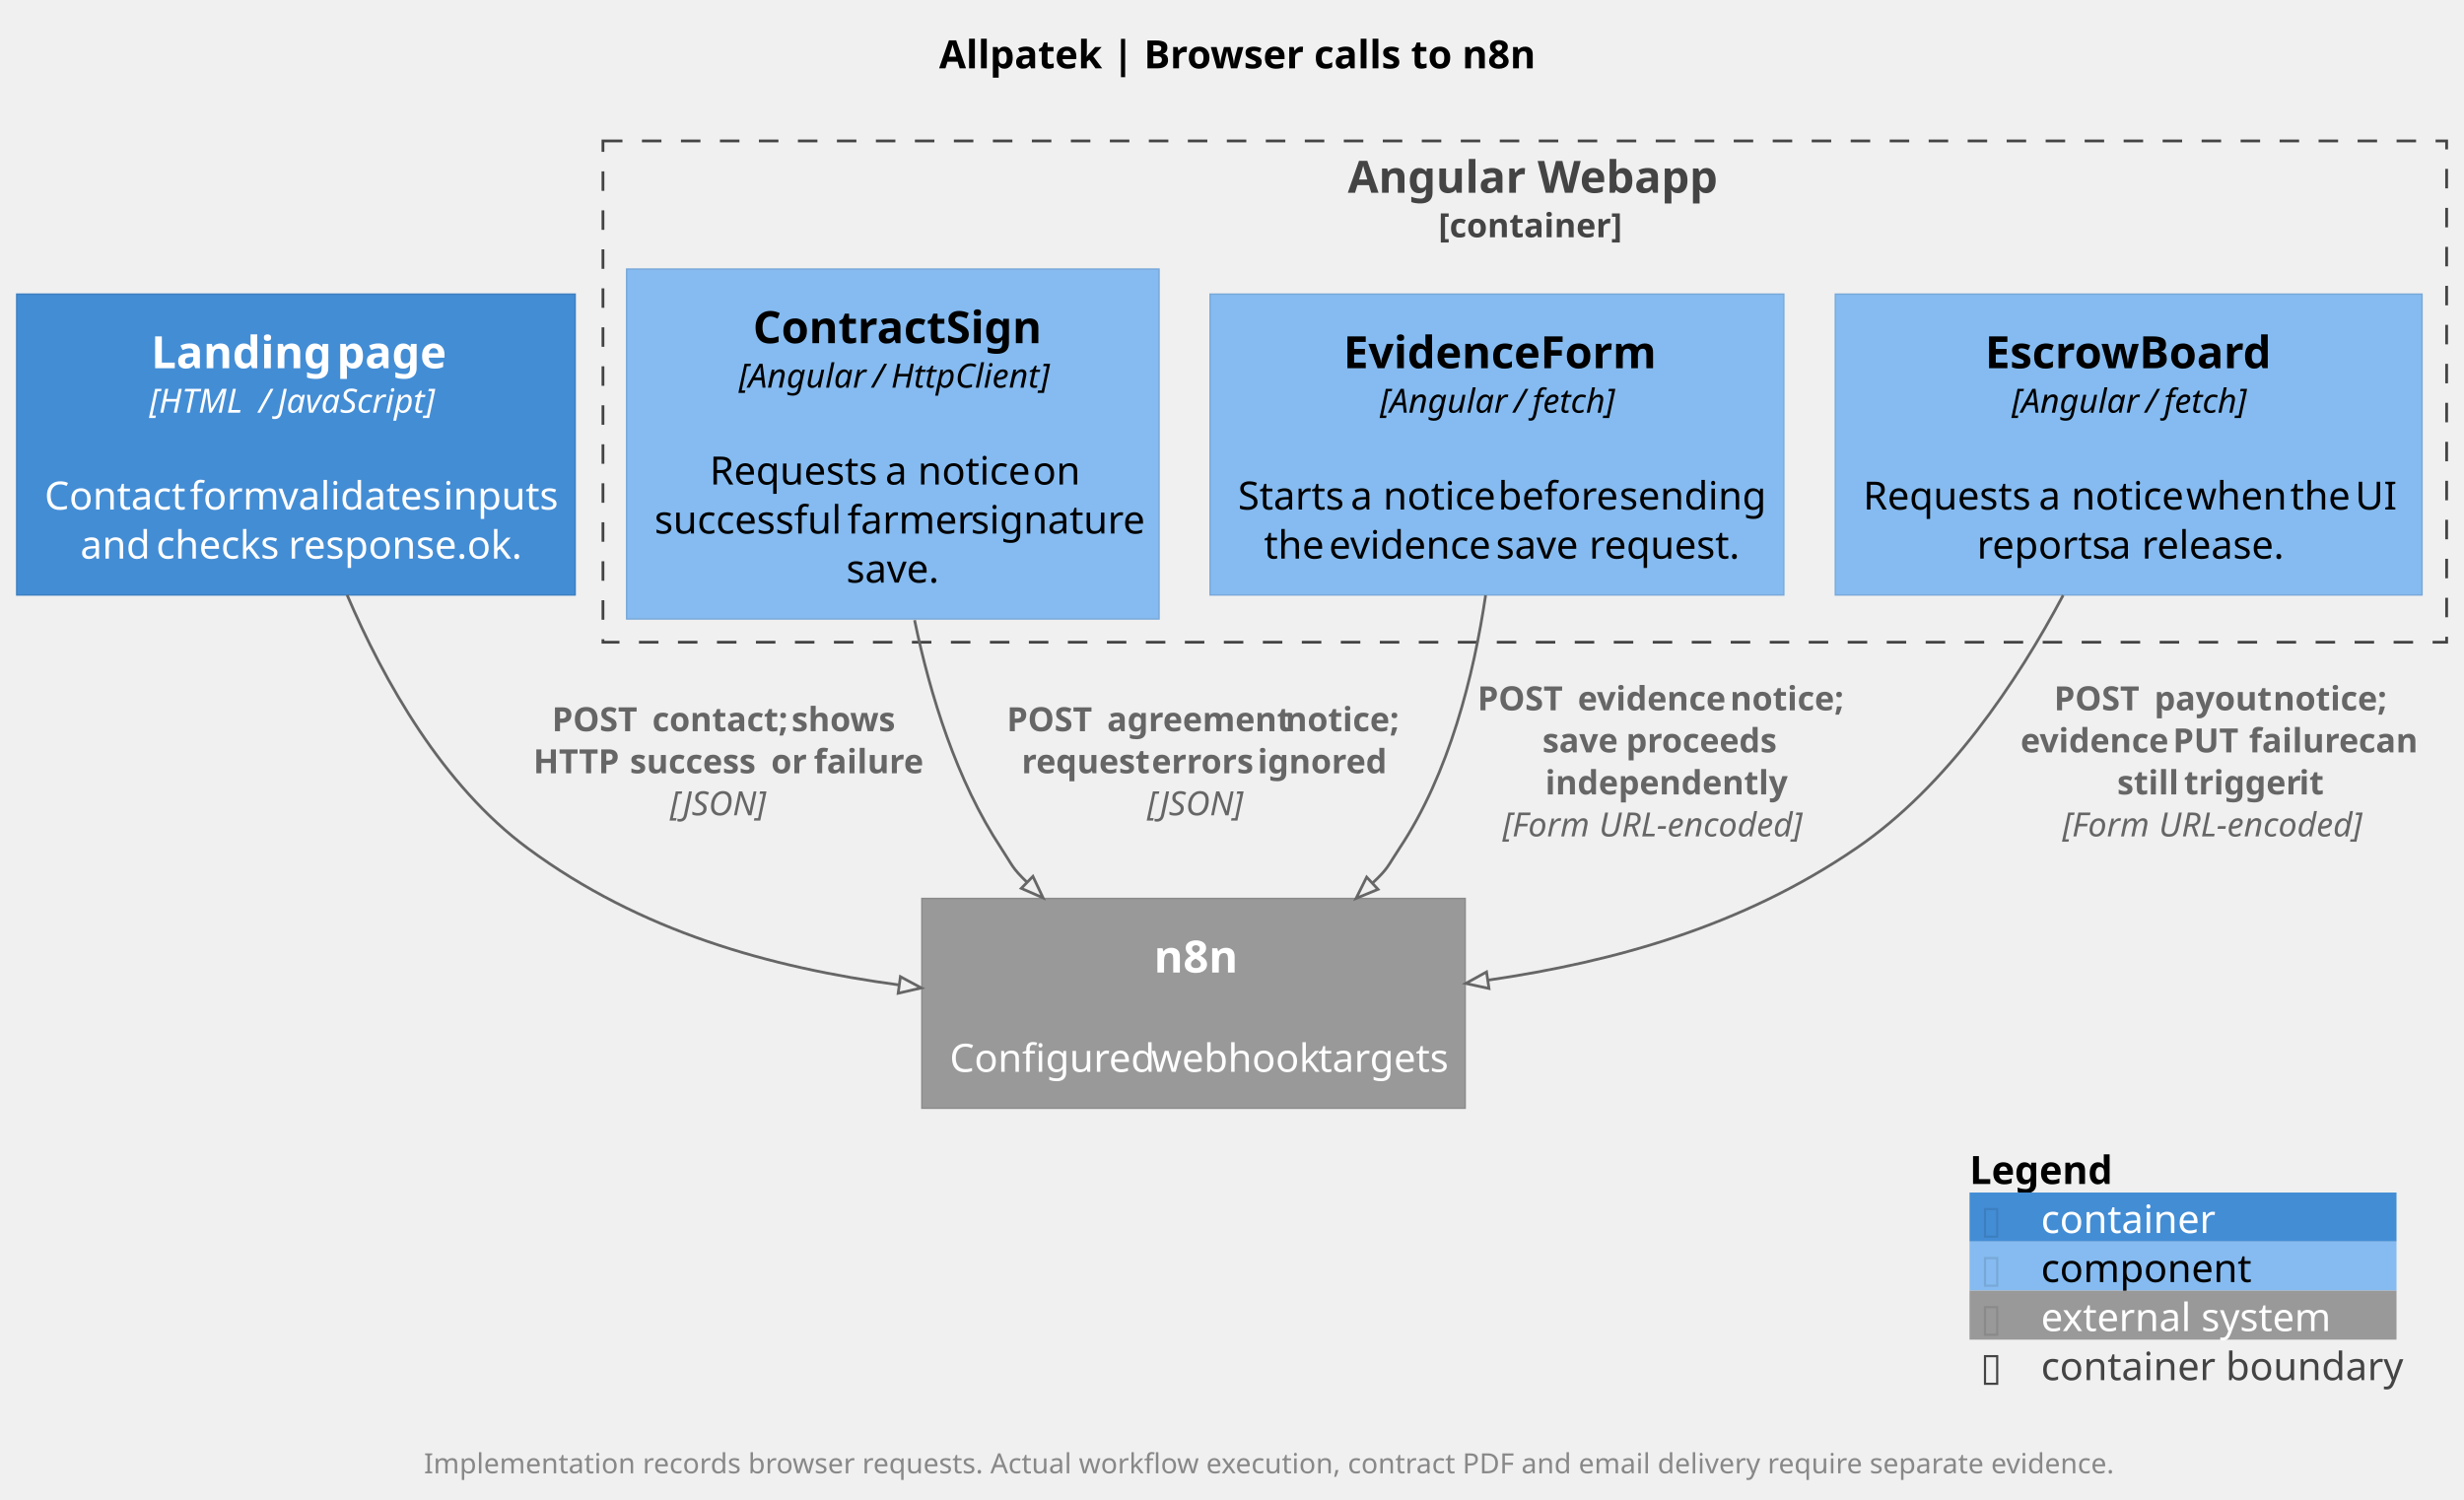
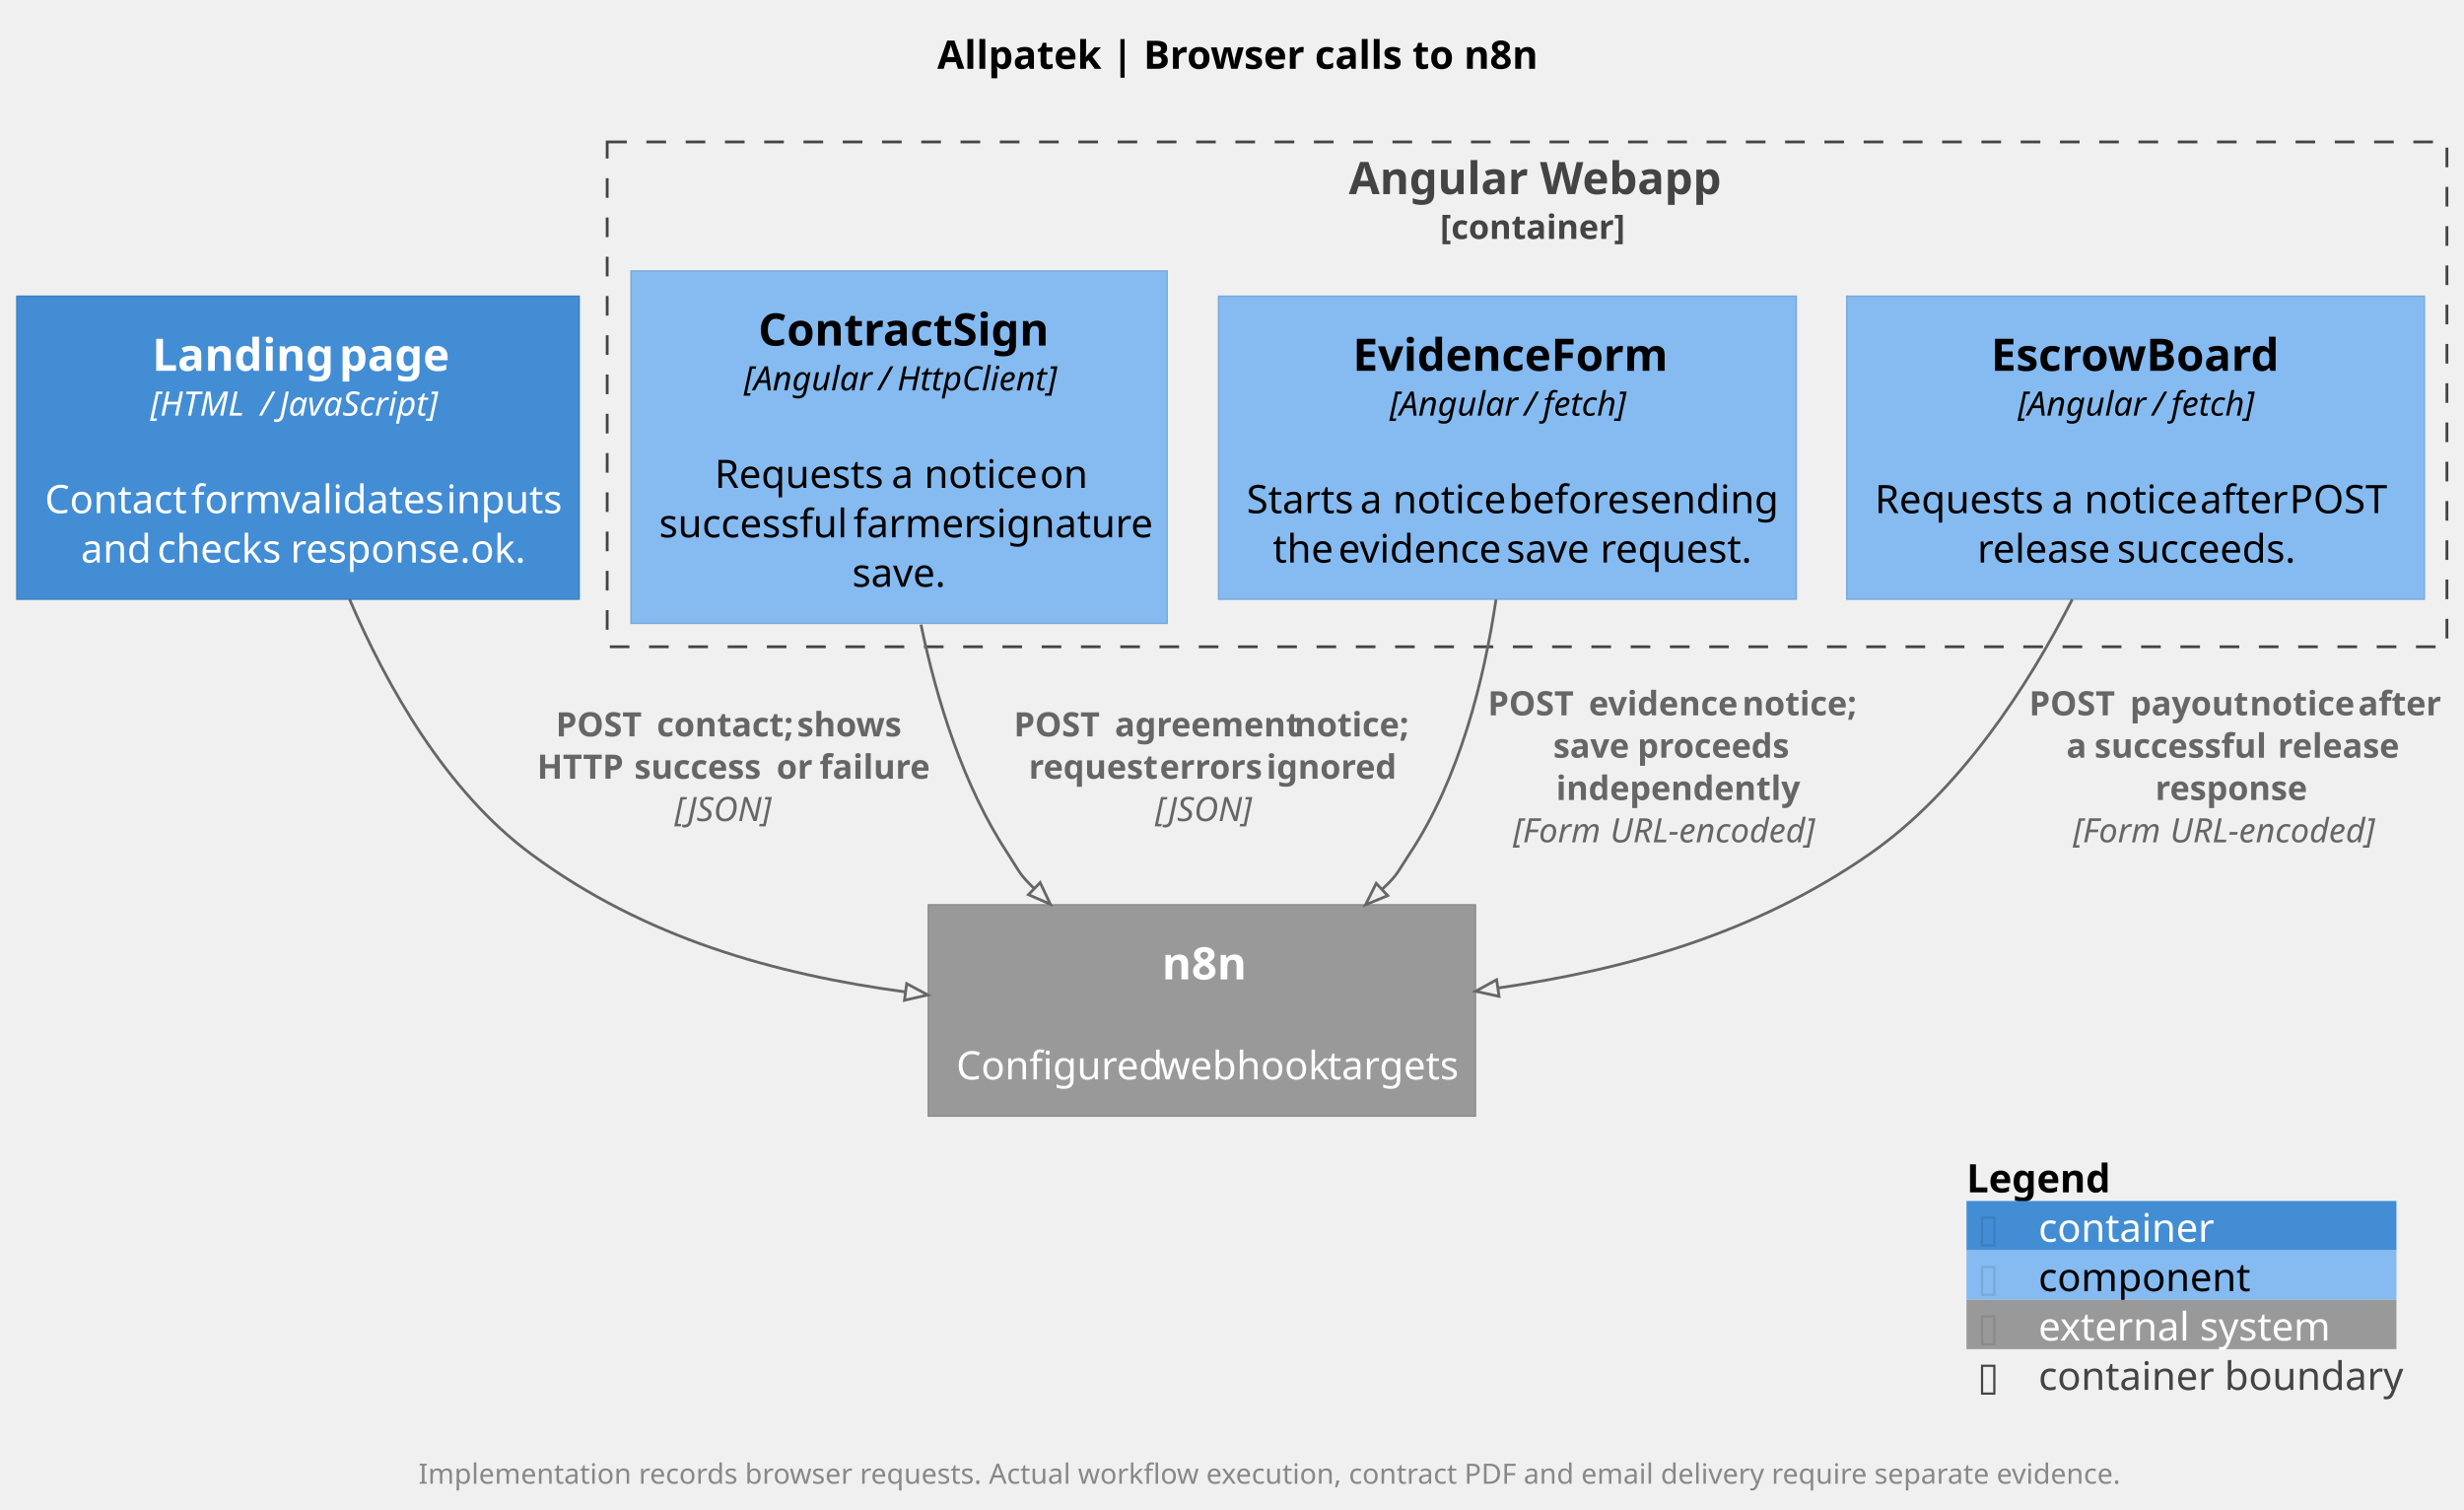
- <svg xmlns="http://www.w3.org/2000/svg" contentStyleType="text/css" data-diagram-type="DESCRIPTION" height="701.823px" preserveAspectRatio="none" style="width:1152px;height:701px;background:#FFFFFF;" version="1.1" viewBox="0 0 1152 701" width="1152.344px" zoomAndPan="magnify">
+ <svg xmlns="http://www.w3.org/2000/svg" contentStyleType="text/css" data-diagram-type="DESCRIPTION" height="701.823px" preserveAspectRatio="none" style="width:1144px;height:701px;background:#FFFFFF;" version="1.1" viewBox="0 0 1144 701" width="1144.531px" zoomAndPan="magnify">
  <defs />
  <g>
    <g class="title" data-source-line="7">
-       <text fill="#000000" font-family="sans-serif" font-size="18.229" font-weight="bold" lengthAdjust="spacing" textLength="264.439" x="439.07" y="31.944">Allpatek | Browser calls to n8n</text>
+       <text fill="#000000" font-family="sans-serif" font-size="18.229" font-weight="bold" lengthAdjust="spacing" textLength="264.439" x="435.163" y="31.944">Allpatek | Browser calls to n8n</text>
    </g>
    <g class="cluster" data-qualified-name="web" data-source-line="1666" id="ent0003">
-       <rect fill="none" height="234.375" style="stroke:#444444;stroke-width:1.302;stroke-dasharray:9.115,9.115;" width="861.979" x="281.901" y="65.898" />
-       <text fill="#444444" font-family="sans-serif" font-size="20.833" font-weight="bold" lengthAdjust="spacing" textLength="165.507" x="630.137" y="90.129">Angular Webapp</text>
-       <text fill="#444444" font-family="sans-serif" font-size="15.625" font-weight="bold" lengthAdjust="spacing" textLength="80.734" x="672.524" y="110.926">[container]</text>
+       <rect fill="none" height="234.375" style="stroke:#444444;stroke-width:1.302;stroke-dasharray:9.115,9.115;" width="854.167" x="281.901" y="65.898" />
+       <text fill="#444444" font-family="sans-serif" font-size="20.833" font-weight="bold" lengthAdjust="spacing" textLength="165.507" x="626.231" y="90.129">Angular Webapp</text>
+       <text fill="#444444" font-family="sans-serif" font-size="15.625" font-weight="bold" lengthAdjust="spacing" textLength="80.734" x="668.617" y="110.926">[container]</text>
    </g>
    <g class="entity" data-qualified-name="landing" data-source-line="71" id="ent0002">
      <rect fill="#438DD5" height="140.686" style="stroke:#3C7FC0;stroke-width:0.651;" width="261.107" x="7.812" y="137.512" />
      <text fill="#FFFFFF" font-family="sans-serif" font-size="20.833" font-weight="bold" lengthAdjust="spacing" textLength="81.004" x="70.658" y="172.16">Landing</text>
      <text fill="#FFFFFF" font-family="sans-serif" font-size="20.833" font-weight="bold" lengthAdjust="spacing" textLength="5.788" x="151.662" y="172.16"> </text>
      <text fill="#FFFFFF" font-family="sans-serif" font-size="20.833" font-weight="bold" lengthAdjust="spacing" textLength="48.625" x="157.45" y="172.16">page</text>
      <text fill="#FFFFFF" font-family="sans-serif" font-size="15.625" font-style="italic" lengthAdjust="spacing" textLength="46.875" x="69.774" y="192.958">[HTML</text>
      <text fill="#FFFFFF" font-family="sans-serif" font-size="15.625" font-style="italic" lengthAdjust="spacing" textLength="4.341" x="116.649" y="192.958"> </text>
      <text fill="#FFFFFF" font-family="sans-serif" font-size="15.625" font-style="italic" lengthAdjust="spacing" textLength="4.341" x="120.99" y="192.958">/</text>
      <text fill="#FFFFFF" font-family="sans-serif" font-size="15.625" font-style="italic" lengthAdjust="spacing" textLength="4.341" x="125.331" y="192.958"> </text>
      <text fill="#FFFFFF" font-family="sans-serif" font-size="15.625" font-style="italic" lengthAdjust="spacing" textLength="77.286" x="129.672" y="192.958">JavaScript]</text>
      <text fill="#FFFFFF" font-family="sans-serif" font-size="18.229" lengthAdjust="spacing" textLength="5.065" x="135.834" y="215.314"> </text>
      <text fill="#FFFFFF" font-family="sans-serif" font-size="18.229" lengthAdjust="spacing" textLength="62.823" x="20.833" y="238.243">Contact</text>
      <text fill="#FFFFFF" font-family="sans-serif" font-size="18.229" lengthAdjust="spacing" textLength="5.065" x="83.656" y="238.243"> </text>
      <text fill="#FFFFFF" font-family="sans-serif" font-size="18.229" lengthAdjust="spacing" textLength="36.458" x="88.721" y="238.243">form</text>
      <text fill="#FFFFFF" font-family="sans-serif" font-size="18.229" lengthAdjust="spacing" textLength="5.065" x="125.179" y="238.243"> </text>
      <text fill="#FFFFFF" font-family="sans-serif" font-size="18.229" lengthAdjust="spacing" textLength="71.947" x="130.244" y="238.243">validates</text>
      <text fill="#FFFFFF" font-family="sans-serif" font-size="18.229" lengthAdjust="spacing" textLength="5.065" x="202.19" y="238.243"> </text>
      <text fill="#FFFFFF" font-family="sans-serif" font-size="18.229" lengthAdjust="spacing" textLength="48.644" x="207.255" y="238.243">inputs</text>
      <text fill="#FFFFFF" font-family="sans-serif" font-size="18.229" lengthAdjust="spacing" textLength="30.415" x="37.54" y="261.172">and</text>
      <text fill="#FFFFFF" font-family="sans-serif" font-size="18.229" lengthAdjust="spacing" textLength="5.065" x="67.955" y="261.172"> </text>
      <text fill="#FFFFFF" font-family="sans-serif" font-size="18.229" lengthAdjust="spacing" textLength="56.735" x="73.02" y="261.172">checks</text>
      <text fill="#FFFFFF" font-family="sans-serif" font-size="18.229" lengthAdjust="spacing" textLength="5.065" x="129.754" y="261.172"> </text>
      <text fill="#FFFFFF" font-family="sans-serif" font-size="18.229" lengthAdjust="spacing" textLength="104.373" x="134.819" y="261.172">response.ok.</text>
    </g>
    <g class="entity" data-qualified-name="automation" data-source-line="212" id="ent0007">
      <rect fill="#999999" height="98.104" style="stroke:#8A8A8A;stroke-width:0.651;" width="254.049" x="430.99" y="420.064" />
      <text fill="#FFFFFF" font-family="sans-serif" font-size="20.833" font-weight="bold" lengthAdjust="spacing" textLength="37.038" x="539.495" y="454.712">n8n</text>
      <text fill="#FFFFFF" font-family="sans-serif" font-size="18.229" lengthAdjust="spacing" textLength="5.065" x="555.482" y="478.213"> </text>
      <text fill="#FFFFFF" font-family="sans-serif" font-size="18.229" lengthAdjust="spacing" textLength="89.179" x="444.01" y="501.142">Configured</text>
      <text fill="#FFFFFF" font-family="sans-serif" font-size="18.229" lengthAdjust="spacing" textLength="5.065" x="533.189" y="501.142"> </text>
      <text fill="#FFFFFF" font-family="sans-serif" font-size="18.229" lengthAdjust="spacing" textLength="72.97" x="538.254" y="501.142">webhook</text>
      <text fill="#FFFFFF" font-family="sans-serif" font-size="18.229" lengthAdjust="spacing" textLength="5.065" x="611.224" y="501.142"> </text>
      <text fill="#FFFFFF" font-family="sans-serif" font-size="18.229" lengthAdjust="spacing" textLength="55.729" x="616.288" y="501.142">targets</text>
    </g>
    <g class="entity" data-qualified-name="web.contract" data-source-line="78" id="ent0004">
      <rect fill="#85BBF0" height="163.615" style="stroke:#78A8D8;stroke-width:0.651;" width="248.931" x="292.969" y="125.793" />
      <text fill="#000000" font-family="sans-serif" font-size="20.833" font-weight="bold" lengthAdjust="spacing" textLength="130.788" x="352.04" y="160.441">ContractSign</text>
      <text fill="#000000" font-family="sans-serif" font-size="15.625" font-style="italic" lengthAdjust="spacing" textLength="58.197" x="345.351" y="181.239">[Angular</text>
      <text fill="#000000" font-family="sans-serif" font-size="15.625" font-style="italic" lengthAdjust="spacing" textLength="4.341" x="403.549" y="181.239"> </text>
      <text fill="#000000" font-family="sans-serif" font-size="15.625" font-style="italic" lengthAdjust="spacing" textLength="4.341" x="407.89" y="181.239">/</text>
      <text fill="#000000" font-family="sans-serif" font-size="15.625" font-style="italic" lengthAdjust="spacing" textLength="4.341" x="412.231" y="181.239"> </text>
      <text fill="#000000" font-family="sans-serif" font-size="15.625" font-style="italic" lengthAdjust="spacing" textLength="72.945" x="416.572" y="181.239">HttpClient]</text>
      <text fill="#000000" font-family="sans-serif" font-size="18.229" lengthAdjust="spacing" textLength="5.065" x="414.902" y="203.595"> </text>
      <text fill="#000000" font-family="sans-serif" font-size="18.229" lengthAdjust="spacing" textLength="77.011" x="331.802" y="226.524">Requests</text>
      <text fill="#000000" font-family="sans-serif" font-size="18.229" lengthAdjust="spacing" textLength="5.065" x="408.813" y="226.524"> </text>
      <text fill="#000000" font-family="sans-serif" font-size="18.229" lengthAdjust="spacing" textLength="10.138" x="413.878" y="226.524">a</text>
      <text fill="#000000" font-family="sans-serif" font-size="18.229" lengthAdjust="spacing" textLength="5.065" x="424.016" y="226.524"> </text>
      <text fill="#000000" font-family="sans-serif" font-size="18.229" lengthAdjust="spacing" textLength="48.644" x="429.081" y="226.524">notice</text>
      <text fill="#000000" font-family="sans-serif" font-size="18.229" lengthAdjust="spacing" textLength="5.065" x="477.725" y="226.524"> </text>
      <text fill="#000000" font-family="sans-serif" font-size="18.229" lengthAdjust="spacing" textLength="20.276" x="482.789" y="226.524">on</text>
      <text fill="#000000" font-family="sans-serif" font-size="18.229" lengthAdjust="spacing" textLength="85.102" x="305.99" y="249.453">successful</text>
      <text fill="#000000" font-family="sans-serif" font-size="18.229" lengthAdjust="spacing" textLength="5.065" x="391.092" y="249.453"> </text>
      <text fill="#000000" font-family="sans-serif" font-size="18.229" lengthAdjust="spacing" textLength="52.667" x="396.156" y="249.453">farmer</text>
      <text fill="#000000" font-family="sans-serif" font-size="18.229" lengthAdjust="spacing" textLength="5.065" x="448.823" y="249.453"> </text>
      <text fill="#000000" font-family="sans-serif" font-size="18.229" lengthAdjust="spacing" textLength="74.991" x="453.888" y="249.453">signature</text>
      <text fill="#000000" font-family="sans-serif" font-size="18.229" lengthAdjust="spacing" textLength="43.57" x="395.649" y="272.382">save.</text>
    </g>
    <g class="entity" data-qualified-name="web.evidence" data-source-line="78" id="ent0005">
      <rect fill="#85BBF0" height="140.686" style="stroke:#78A8D8;stroke-width:0.651;" width="268.237" x="565.755" y="137.512" />
      <text fill="#000000" font-family="sans-serif" font-size="20.833" font-weight="bold" lengthAdjust="spacing" textLength="143.565" x="628.091" y="172.16">EvidenceForm</text>
      <text fill="#000000" font-family="sans-serif" font-size="15.625" font-style="italic" lengthAdjust="spacing" textLength="58.197" x="645.156" y="192.958">[Angular</text>
      <text fill="#000000" font-family="sans-serif" font-size="15.625" font-style="italic" lengthAdjust="spacing" textLength="4.341" x="703.353" y="192.958"> </text>
      <text fill="#000000" font-family="sans-serif" font-size="15.625" font-style="italic" lengthAdjust="spacing" textLength="4.341" x="707.694" y="192.958">/</text>
      <text fill="#000000" font-family="sans-serif" font-size="15.625" font-style="italic" lengthAdjust="spacing" textLength="4.341" x="712.035" y="192.958"> </text>
      <text fill="#000000" font-family="sans-serif" font-size="15.625" font-style="italic" lengthAdjust="spacing" textLength="38.216" x="716.376" y="192.958">fetch]</text>
      <text fill="#000000" font-family="sans-serif" font-size="18.229" lengthAdjust="spacing" textLength="5.065" x="697.341" y="215.314"> </text>
      <text fill="#000000" font-family="sans-serif" font-size="18.229" lengthAdjust="spacing" textLength="47.611" x="578.776" y="238.243">Starts</text>
      <text fill="#000000" font-family="sans-serif" font-size="18.229" lengthAdjust="spacing" textLength="5.065" x="626.387" y="238.243"> </text>
      <text fill="#000000" font-family="sans-serif" font-size="18.229" lengthAdjust="spacing" textLength="10.138" x="631.452" y="238.243">a</text>
      <text fill="#000000" font-family="sans-serif" font-size="18.229" lengthAdjust="spacing" textLength="5.065" x="641.59" y="238.243"> </text>
      <text fill="#000000" font-family="sans-serif" font-size="18.229" lengthAdjust="spacing" textLength="48.644" x="646.655" y="238.243">notice</text>
      <text fill="#000000" font-family="sans-serif" font-size="18.229" lengthAdjust="spacing" textLength="5.065" x="695.298" y="238.243"> </text>
      <text fill="#000000" font-family="sans-serif" font-size="18.229" lengthAdjust="spacing" textLength="51.688" x="700.363" y="238.243">before</text>
      <text fill="#000000" font-family="sans-serif" font-size="18.229" lengthAdjust="spacing" textLength="5.065" x="752.051" y="238.243"> </text>
      <text fill="#000000" font-family="sans-serif" font-size="18.229" lengthAdjust="spacing" textLength="63.855" x="757.116" y="238.243">sending</text>
      <text fill="#000000" font-family="sans-serif" font-size="18.229" lengthAdjust="spacing" textLength="25.341" x="590.935" y="261.172">the</text>
      <text fill="#000000" font-family="sans-serif" font-size="18.229" lengthAdjust="spacing" textLength="5.065" x="616.276" y="261.172"> </text>
      <text fill="#000000" font-family="sans-serif" font-size="18.229" lengthAdjust="spacing" textLength="72.97" x="621.34" y="261.172">evidence</text>
      <text fill="#000000" font-family="sans-serif" font-size="18.229" lengthAdjust="spacing" textLength="5.065" x="694.311" y="261.172"> </text>
      <text fill="#000000" font-family="sans-serif" font-size="18.229" lengthAdjust="spacing" textLength="38.506" x="699.375" y="261.172">save</text>
      <text fill="#000000" font-family="sans-serif" font-size="18.229" lengthAdjust="spacing" textLength="5.065" x="737.881" y="261.172"> </text>
      <text fill="#000000" font-family="sans-serif" font-size="18.229" lengthAdjust="spacing" textLength="65.867" x="742.945" y="261.172">request.</text>
    </g>
    <g class="entity" data-qualified-name="web.payout" data-source-line="78" id="ent0006">
-       <rect fill="#85BBF0" height="140.686" style="stroke:#78A8D8;stroke-width:0.651;" width="274.307" x="858.073" y="137.512" />
-       <text fill="#000000" font-family="sans-serif" font-size="20.833" font-weight="bold" lengthAdjust="spacing" textLength="134.298" x="928.078" y="172.16">EscrowBoard</text>
-       <text fill="#000000" font-family="sans-serif" font-size="15.625" font-style="italic" lengthAdjust="spacing" textLength="58.197" x="940.509" y="192.958">[Angular</text>
-       <text fill="#000000" font-family="sans-serif" font-size="15.625" font-style="italic" lengthAdjust="spacing" textLength="4.341" x="998.706" y="192.958"> </text>
-       <text fill="#000000" font-family="sans-serif" font-size="15.625" font-style="italic" lengthAdjust="spacing" textLength="4.341" x="1003.047" y="192.958">/</text>
-       <text fill="#000000" font-family="sans-serif" font-size="15.625" font-style="italic" lengthAdjust="spacing" textLength="4.341" x="1007.388" y="192.958"> </text>
-       <text fill="#000000" font-family="sans-serif" font-size="15.625" font-style="italic" lengthAdjust="spacing" textLength="38.216" x="1011.729" y="192.958">fetch]</text>
-       <text fill="#000000" font-family="sans-serif" font-size="18.229" lengthAdjust="spacing" textLength="5.065" x="992.694" y="215.314"> </text>
-       <text fill="#000000" font-family="sans-serif" font-size="18.229" lengthAdjust="spacing" textLength="77.011" x="871.094" y="238.243">Requests</text>
-       <text fill="#000000" font-family="sans-serif" font-size="18.229" lengthAdjust="spacing" textLength="5.065" x="948.105" y="238.243"> </text>
-       <text fill="#000000" font-family="sans-serif" font-size="18.229" lengthAdjust="spacing" textLength="10.138" x="953.169" y="238.243">a</text>
-       <text fill="#000000" font-family="sans-serif" font-size="18.229" lengthAdjust="spacing" textLength="5.065" x="963.308" y="238.243"> </text>
-       <text fill="#000000" font-family="sans-serif" font-size="18.229" lengthAdjust="spacing" textLength="48.644" x="968.372" y="238.243">notice</text>
-       <text fill="#000000" font-family="sans-serif" font-size="18.229" lengthAdjust="spacing" textLength="5.065" x="1017.016" y="238.243"> </text>
-       <text fill="#000000" font-family="sans-serif" font-size="18.229" lengthAdjust="spacing" textLength="43.579" x="1022.081" y="238.243">when</text>
-       <text fill="#000000" font-family="sans-serif" font-size="18.229" lengthAdjust="spacing" textLength="5.065" x="1065.66" y="238.243"> </text>
-       <text fill="#000000" font-family="sans-serif" font-size="18.229" lengthAdjust="spacing" textLength="25.341" x="1070.725" y="238.243">the</text>
-       <text fill="#000000" font-family="sans-serif" font-size="18.229" lengthAdjust="spacing" textLength="5.065" x="1096.065" y="238.243"> </text>
-       <text fill="#000000" font-family="sans-serif" font-size="18.229" lengthAdjust="spacing" textLength="18.229" x="1101.13" y="238.243">UI</text>
-       <text fill="#000000" font-family="sans-serif" font-size="18.229" lengthAdjust="spacing" textLength="56.735" x="924.299" y="261.172">reports</text>
-       <text fill="#000000" font-family="sans-serif" font-size="18.229" lengthAdjust="spacing" textLength="5.065" x="981.034" y="261.172"> </text>
-       <text fill="#000000" font-family="sans-serif" font-size="18.229" lengthAdjust="spacing" textLength="10.138" x="986.099" y="261.172">a</text>
-       <text fill="#000000" font-family="sans-serif" font-size="18.229" lengthAdjust="spacing" textLength="5.065" x="996.237" y="261.172"> </text>
-       <text fill="#000000" font-family="sans-serif" font-size="18.229" lengthAdjust="spacing" textLength="64.852" x="1001.301" y="261.172">release.</text>
+       <rect fill="#85BBF0" height="140.686" style="stroke:#78A8D8;stroke-width:0.651;" width="268.201" x="857.422" y="137.512" />
+       <text fill="#000000" font-family="sans-serif" font-size="20.833" font-weight="bold" lengthAdjust="spacing" textLength="134.298" x="924.374" y="172.16">EscrowBoard</text>
+       <text fill="#000000" font-family="sans-serif" font-size="15.625" font-style="italic" lengthAdjust="spacing" textLength="58.197" x="936.804" y="192.958">[Angular</text>
+       <text fill="#000000" font-family="sans-serif" font-size="15.625" font-style="italic" lengthAdjust="spacing" textLength="4.341" x="995.001" y="192.958"> </text>
+       <text fill="#000000" font-family="sans-serif" font-size="15.625" font-style="italic" lengthAdjust="spacing" textLength="4.341" x="999.343" y="192.958">/</text>
+       <text fill="#000000" font-family="sans-serif" font-size="15.625" font-style="italic" lengthAdjust="spacing" textLength="4.341" x="1003.684" y="192.958"> </text>
+       <text fill="#000000" font-family="sans-serif" font-size="15.625" font-style="italic" lengthAdjust="spacing" textLength="38.216" x="1008.025" y="192.958">fetch]</text>
+       <text fill="#000000" font-family="sans-serif" font-size="18.229" lengthAdjust="spacing" textLength="5.065" x="988.99" y="215.314"> </text>
+       <text fill="#000000" font-family="sans-serif" font-size="18.229" lengthAdjust="spacing" textLength="77.011" x="870.443" y="238.243">Requests</text>
+       <text fill="#000000" font-family="sans-serif" font-size="18.229" lengthAdjust="spacing" textLength="5.065" x="947.454" y="238.243"> </text>
+       <text fill="#000000" font-family="sans-serif" font-size="18.229" lengthAdjust="spacing" textLength="10.138" x="952.519" y="238.243">a</text>
+       <text fill="#000000" font-family="sans-serif" font-size="18.229" lengthAdjust="spacing" textLength="5.065" x="962.657" y="238.243"> </text>
+       <text fill="#000000" font-family="sans-serif" font-size="18.229" lengthAdjust="spacing" textLength="48.644" x="967.721" y="238.243">notice</text>
+       <text fill="#000000" font-family="sans-serif" font-size="18.229" lengthAdjust="spacing" textLength="5.065" x="1016.365" y="238.243"> </text>
+       <text fill="#000000" font-family="sans-serif" font-size="18.229" lengthAdjust="spacing" textLength="36.476" x="1021.43" y="238.243">after</text>
+       <text fill="#000000" font-family="sans-serif" font-size="18.229" lengthAdjust="spacing" textLength="5.065" x="1057.906" y="238.243"> </text>
+       <text fill="#000000" font-family="sans-serif" font-size="18.229" lengthAdjust="spacing" textLength="49.632" x="1062.97" y="238.243">POST</text>
+       <text fill="#000000" font-family="sans-serif" font-size="18.229" lengthAdjust="spacing" textLength="59.788" x="918.058" y="261.172">release</text>
+       <text fill="#000000" font-family="sans-serif" font-size="18.229" lengthAdjust="spacing" textLength="5.065" x="977.846" y="261.172"> </text>
+       <text fill="#000000" font-family="sans-serif" font-size="18.229" lengthAdjust="spacing" textLength="82.076" x="982.911" y="261.172">succeeds.</text>
    </g>
    <g class="link" data-entity-1="ent0002" data-entity-2="ent0007" data-link-type="dependency" id="lnk8">
      <polygon fill="none" points="430.771,461.925,420.971,456.659,419.925,464.401,430.771,461.925" style="stroke:#666666;stroke-width:1.302;" />
      <path d="M162.291,278.208 C179.57,318.606 206.999,367.277 246.745,396.627 C299.569,435.634 359.847,452.339 420.448,460.53" fill="none" style="stroke:#666666;stroke-width:1.302;" />
      <text fill="#666666" font-family="sans-serif" font-size="15.625" font-weight="bold" lengthAdjust="spacing" textLength="42.541" x="258.05" y="341.883">POST</text>
      <text fill="#666666" font-family="sans-serif" font-size="15.625" font-weight="bold" lengthAdjust="spacing" textLength="4.341" x="300.592" y="341.883"> </text>
      <text fill="#666666" font-family="sans-serif" font-size="15.625" font-weight="bold" lengthAdjust="spacing" textLength="60.768" x="304.933" y="341.883">contact;</text>
      <text fill="#666666" font-family="sans-serif" font-size="15.625" font-weight="bold" lengthAdjust="spacing" textLength="4.341" x="365.701" y="341.883"> </text>
      <text fill="#666666" font-family="sans-serif" font-size="15.625" font-weight="bold" lengthAdjust="spacing" textLength="48.622" x="370.042" y="341.883">shows</text>
      <text fill="#666666" font-family="sans-serif" font-size="15.625" font-weight="bold" lengthAdjust="spacing" textLength="40.794" x="249.349" y="361.537">HTTP</text>
      <text fill="#666666" font-family="sans-serif" font-size="15.625" font-weight="bold" lengthAdjust="spacing" textLength="4.341" x="290.143" y="361.537"> </text>
      <text fill="#666666" font-family="sans-serif" font-size="15.625" font-weight="bold" lengthAdjust="spacing" textLength="61.684" x="294.485" y="361.537">success</text>
      <text fill="#666666" font-family="sans-serif" font-size="15.625" font-weight="bold" lengthAdjust="spacing" textLength="4.341" x="356.168" y="361.537"> </text>
      <text fill="#666666" font-family="sans-serif" font-size="15.625" font-weight="bold" lengthAdjust="spacing" textLength="15.625" x="360.509" y="361.537">or</text>
      <text fill="#666666" font-family="sans-serif" font-size="15.625" font-weight="bold" lengthAdjust="spacing" textLength="4.341" x="376.134" y="361.537"> </text>
      <text fill="#666666" font-family="sans-serif" font-size="15.625" font-weight="bold" lengthAdjust="spacing" textLength="46.89" x="380.475" y="361.537">failure</text>
      <text fill="#666666" font-family="sans-serif" font-size="15.625" font-style="italic" lengthAdjust="spacing" textLength="50.354" x="313.18" y="381.19">[JSON]</text>
    </g>
    <g class="link" data-entity-1="ent0004" data-entity-2="ent0007" data-link-type="dependency" id="lnk9">
      <polygon fill="none" points="487.676,419.803,482.92,409.746,477.48,415.354,487.676,419.803" style="stroke:#666666;stroke-width:1.302;" />
      <path d="M427.597,289.974 C434.862,324.917 447.2,364.962 468.099,396.627 C473.573,404.921 472.86,405.43 480.2,412.55" fill="none" style="stroke:#666666;stroke-width:1.302;" />
      <text fill="#666666" font-family="sans-serif" font-size="15.625" font-weight="bold" lengthAdjust="spacing" textLength="42.541" x="470.703" y="341.883">POST</text>
      <text fill="#666666" font-family="sans-serif" font-size="15.625" font-weight="bold" lengthAdjust="spacing" textLength="4.341" x="513.245" y="341.883"> </text>
      <text fill="#666666" font-family="sans-serif" font-size="15.625" font-weight="bold" lengthAdjust="spacing" textLength="79.025" x="517.586" y="341.883">agreement</text>
      <text fill="#666666" font-family="sans-serif" font-size="15.625" font-weight="bold" lengthAdjust="spacing" textLength="4.341" x="596.611" y="341.883"> </text>
      <text fill="#666666" font-family="sans-serif" font-size="15.625" font-weight="bold" lengthAdjust="spacing" textLength="51.216" x="600.952" y="341.883">notice;</text>
      <text fill="#666666" font-family="sans-serif" font-size="15.625" font-weight="bold" lengthAdjust="spacing" textLength="56.442" x="477.646" y="361.537">request</text>
      <text fill="#666666" font-family="sans-serif" font-size="15.625" font-weight="bold" lengthAdjust="spacing" textLength="4.341" x="534.088" y="361.537"> </text>
      <text fill="#666666" font-family="sans-serif" font-size="15.625" font-weight="bold" lengthAdjust="spacing" textLength="45.166" x="538.429" y="361.537">errors</text>
      <text fill="#666666" font-family="sans-serif" font-size="15.625" font-weight="bold" lengthAdjust="spacing" textLength="4.341" x="583.595" y="361.537"> </text>
      <text fill="#666666" font-family="sans-serif" font-size="15.625" font-weight="bold" lengthAdjust="spacing" textLength="57.289" x="587.936" y="361.537">ignored</text>
      <text fill="#666666" font-family="sans-serif" font-size="15.625" font-style="italic" lengthAdjust="spacing" textLength="50.354" x="536.259" y="381.19">[JSON]</text>
    </g>
    <g class="link" data-entity-1="ent0005" data-entity-2="ent0007" data-link-type="dependency" id="lnk10">
      <polygon fill="none" points="633.995,420.054,644.281,415.815,638.958,410.097,633.995,420.054" style="stroke:#666666;stroke-width:1.302;" />
      <path d="M694.575,278.338 C688.998,315.882 677.59,361.627 654.297,396.627 C648.657,405.101 649.27,405.834 641.619,412.956" fill="none" style="stroke:#666666;stroke-width:1.302;" />
      <text fill="#666666" font-family="sans-serif" font-size="15.625" font-weight="bold" lengthAdjust="spacing" textLength="42.541" x="690.755" y="332.118">POST</text>
      <text fill="#666666" font-family="sans-serif" font-size="15.625" font-weight="bold" lengthAdjust="spacing" textLength="4.341" x="733.297" y="332.118"> </text>
      <text fill="#666666" font-family="sans-serif" font-size="15.625" font-weight="bold" lengthAdjust="spacing" textLength="66.879" x="737.638" y="332.118">evidence</text>
      <text fill="#666666" font-family="sans-serif" font-size="15.625" font-weight="bold" lengthAdjust="spacing" textLength="4.341" x="804.517" y="332.118"> </text>
      <text fill="#666666" font-family="sans-serif" font-size="15.625" font-weight="bold" lengthAdjust="spacing" textLength="51.216" x="808.858" y="332.118">notice;</text>
      <text fill="#666666" font-family="sans-serif" font-size="15.625" font-weight="bold" lengthAdjust="spacing" textLength="34.76" x="721.128" y="351.771">save</text>
      <text fill="#666666" font-family="sans-serif" font-size="15.625" font-weight="bold" lengthAdjust="spacing" textLength="4.341" x="755.887" y="351.771"> </text>
      <text fill="#666666" font-family="sans-serif" font-size="15.625" font-weight="bold" lengthAdjust="spacing" textLength="69.473" x="760.229" y="351.771">proceeds</text>
      <text fill="#666666" font-family="sans-serif" font-size="15.625" font-weight="bold" lengthAdjust="spacing" textLength="105.911" x="722.459" y="371.424">independently</text>
      <text fill="#666666" font-family="sans-serif" font-size="15.625" font-style="italic" lengthAdjust="spacing" textLength="40.794" x="702.47" y="391.078">[Form</text>
      <text fill="#666666" font-family="sans-serif" font-size="15.625" font-style="italic" lengthAdjust="spacing" textLength="4.341" x="743.264" y="391.078"> </text>
      <text fill="#666666" font-family="sans-serif" font-size="15.625" font-style="italic" lengthAdjust="spacing" textLength="100.754" x="747.606" y="391.078">URL-encoded]</text>
    </g>
    <g class="link" data-entity-1="ent0006" data-entity-2="ent0007" data-link-type="dependency" id="lnk11">
-       <polygon fill="none" points="685.268,459.812,696.141,462.167,695.009,454.437,685.268,459.812" style="stroke:#666666;stroke-width:1.302;" />
-       <path d="M964.596,278.313 C943.098,318.751 910.597,367.426 867.838,396.627 C814.397,433.123 755.208,449.565 695.575,458.302" fill="none" style="stroke:#666666;stroke-width:1.302;" />
-       <text fill="#666666" font-family="sans-serif" font-size="15.625" font-weight="bold" lengthAdjust="spacing" textLength="42.541" x="960.317" y="332.118">POST</text>
-       <text fill="#666666" font-family="sans-serif" font-size="15.625" font-weight="bold" lengthAdjust="spacing" textLength="4.341" x="1002.859" y="332.118"> </text>
-       <text fill="#666666" font-family="sans-serif" font-size="15.625" font-weight="bold" lengthAdjust="spacing" textLength="51.216" x="1007.2" y="332.118">payout</text>
-       <text fill="#666666" font-family="sans-serif" font-size="15.625" font-weight="bold" lengthAdjust="spacing" textLength="4.341" x="1058.416" y="332.118"> </text>
-       <text fill="#666666" font-family="sans-serif" font-size="15.625" font-weight="bold" lengthAdjust="spacing" textLength="51.216" x="1062.757" y="332.118">notice;</text>
-       <text fill="#666666" font-family="sans-serif" font-size="15.625" font-weight="bold" lengthAdjust="spacing" textLength="66.879" x="944.662" y="351.771">evidence</text>
-       <text fill="#666666" font-family="sans-serif" font-size="15.625" font-weight="bold" lengthAdjust="spacing" textLength="4.341" x="1011.541" y="351.771"> </text>
-       <text fill="#666666" font-family="sans-serif" font-size="15.625" font-weight="bold" lengthAdjust="spacing" textLength="31.25" x="1015.882" y="351.771">PUT</text>
-       <text fill="#666666" font-family="sans-serif" font-size="15.625" font-weight="bold" lengthAdjust="spacing" textLength="4.341" x="1047.132" y="351.771"> </text>
-       <text fill="#666666" font-family="sans-serif" font-size="15.625" font-weight="bold" lengthAdjust="spacing" textLength="46.89" x="1051.473" y="351.771">failure</text>
-       <text fill="#666666" font-family="sans-serif" font-size="15.625" font-weight="bold" lengthAdjust="spacing" textLength="4.341" x="1098.363" y="351.771"> </text>
-       <text fill="#666666" font-family="sans-serif" font-size="15.625" font-weight="bold" lengthAdjust="spacing" textLength="26.924" x="1102.704" y="351.771">can</text>
-       <text fill="#666666" font-family="sans-serif" font-size="15.625" font-weight="bold" lengthAdjust="spacing" textLength="26.916" x="989.831" y="371.424">still</text>
-       <text fill="#666666" font-family="sans-serif" font-size="15.625" font-weight="bold" lengthAdjust="spacing" textLength="4.341" x="1016.748" y="371.424"> </text>
-       <text fill="#666666" font-family="sans-serif" font-size="15.625" font-weight="bold" lengthAdjust="spacing" textLength="49.484" x="1021.089" y="371.424">trigger</text>
-       <text fill="#666666" font-family="sans-serif" font-size="15.625" font-weight="bold" lengthAdjust="spacing" textLength="4.341" x="1070.573" y="371.424"> </text>
-       <text fill="#666666" font-family="sans-serif" font-size="15.625" font-weight="bold" lengthAdjust="spacing" textLength="9.544" x="1074.914" y="371.424">it</text>
-       <text fill="#666666" font-family="sans-serif" font-size="15.625" font-style="italic" lengthAdjust="spacing" textLength="40.794" x="964.2" y="391.078">[Form</text>
-       <text fill="#666666" font-family="sans-serif" font-size="15.625" font-style="italic" lengthAdjust="spacing" textLength="4.341" x="1004.995" y="391.078"> </text>
-       <text fill="#666666" font-family="sans-serif" font-size="15.625" font-style="italic" lengthAdjust="spacing" textLength="100.754" x="1009.336" y="391.078">URL-encoded]</text>
+       <polygon fill="none" points="685.119,460.205,695.987,462.582,694.87,454.849,685.119,460.205" style="stroke:#666666;stroke-width:1.302;" />
+       <path d="M962.124,278.296 C941.465,318.728 909.978,367.402 867.838,396.627 C814.547,433.585 755.201,450.077 695.428,458.716" fill="none" style="stroke:#666666;stroke-width:1.302;" />
+       <text fill="#666666" font-family="sans-serif" font-size="15.625" font-weight="bold" lengthAdjust="spacing" textLength="42.541" x="942.057" y="332.118">POST</text>
+       <text fill="#666666" font-family="sans-serif" font-size="15.625" font-weight="bold" lengthAdjust="spacing" textLength="4.341" x="984.599" y="332.118"> </text>
+       <text fill="#666666" font-family="sans-serif" font-size="15.625" font-weight="bold" lengthAdjust="spacing" textLength="51.216" x="988.94" y="332.118">payout</text>
+       <text fill="#666666" font-family="sans-serif" font-size="15.625" font-weight="bold" lengthAdjust="spacing" textLength="4.341" x="1040.156" y="332.118"> </text>
+       <text fill="#666666" font-family="sans-serif" font-size="15.625" font-weight="bold" lengthAdjust="spacing" textLength="46.013" x="1044.497" y="332.118">notice</text>
+       <text fill="#666666" font-family="sans-serif" font-size="15.625" font-weight="bold" lengthAdjust="spacing" textLength="4.341" x="1090.51" y="332.118"> </text>
+       <text fill="#666666" font-family="sans-serif" font-size="15.625" font-weight="bold" lengthAdjust="spacing" textLength="33.867" x="1094.851" y="332.118">after</text>
+       <text fill="#666666" font-family="sans-serif" font-size="15.625" font-weight="bold" lengthAdjust="spacing" textLength="8.69" x="959.38" y="351.771">a</text>
+       <text fill="#666666" font-family="sans-serif" font-size="15.625" font-weight="bold" lengthAdjust="spacing" textLength="4.341" x="968.07" y="351.771"> </text>
+       <text fill="#666666" font-family="sans-serif" font-size="15.625" font-weight="bold" lengthAdjust="spacing" textLength="80.772" x="972.411" y="351.771">successful</text>
+       <text fill="#666666" font-family="sans-serif" font-size="15.625" font-weight="bold" lengthAdjust="spacing" textLength="4.341" x="1053.183" y="351.771"> </text>
+       <text fill="#666666" font-family="sans-serif" font-size="15.625" font-weight="bold" lengthAdjust="spacing" textLength="53.871" x="1057.524" y="351.771">release</text>
+       <text fill="#666666" font-family="sans-serif" font-size="15.625" font-weight="bold" lengthAdjust="spacing" textLength="69.473" x="1000.651" y="371.424">response</text>
+       <text fill="#666666" font-family="sans-serif" font-size="15.625" font-style="italic" lengthAdjust="spacing" textLength="40.794" x="962.443" y="391.078">[Form</text>
+       <text fill="#666666" font-family="sans-serif" font-size="15.625" font-style="italic" lengthAdjust="spacing" textLength="4.341" x="1003.237" y="391.078"> </text>
+       <text fill="#666666" font-family="sans-serif" font-size="15.625" font-style="italic" lengthAdjust="spacing" textLength="100.754" x="1007.578" y="391.078">URL-encoded]</text>
    </g>
    <g class="legend" data-source-line="1576">
-       <rect fill="none" height="22.929" style="stroke:none;stroke-width:1.302;" width="199.622" x="920.821" y="534.648" />
-       <text fill="#000000" font-family="sans-serif" font-size="18.229" font-weight="bold" lengthAdjust="spacing" textLength="64.817" x="920.821" y="553.571">Legend</text>
-       <text fill="#FFFFFF" font-family="sans-serif" font-size="18.229" lengthAdjust="spacing" textLength="5.065" x="990.702" y="553.571"> </text>
-       <rect fill="#438DD5" height="22.929" style="stroke:none;stroke-width:1.302;" width="199.622" x="920.821" y="557.577" />
-       <text fill="#3C7FC0" font-family="sans-serif" font-size="18.229" lengthAdjust="spacing" textLength="18.229" x="925.885" y="576.5">▯</text>
-       <text fill="#FFFFFF" font-family="sans-serif" font-size="18.229" lengthAdjust="spacing" textLength="5.065" x="944.115" y="576.5"> </text>
-       <text fill="#FFFFFF" font-family="sans-serif" font-size="18.229" lengthAdjust="spacing" textLength="74.991" x="954.244" y="576.5">container</text>
-       <text fill="#FFFFFF" font-family="sans-serif" font-size="18.229" lengthAdjust="spacing" textLength="5.065" x="1034.299" y="576.5"> </text>
-       <rect fill="#85BBF0" height="22.929" style="stroke:none;stroke-width:1.302;" width="199.622" x="920.821" y="580.505" />
-       <text fill="#78A8D8" font-family="sans-serif" font-size="18.229" lengthAdjust="spacing" textLength="18.229" x="925.885" y="599.429">▯</text>
-       <text fill="#FFFFFF" font-family="sans-serif" font-size="18.229" lengthAdjust="spacing" textLength="5.065" x="944.115" y="599.429"> </text>
-       <text fill="#000000" font-family="sans-serif" font-size="18.229" lengthAdjust="spacing" textLength="90.193" x="954.244" y="599.429">component</text>
-       <text fill="#FFFFFF" font-family="sans-serif" font-size="18.229" lengthAdjust="spacing" textLength="5.065" x="1049.502" y="599.429"> </text>
-       <rect fill="#999999" height="22.929" style="stroke:none;stroke-width:1.302;" width="199.622" x="920.821" y="603.434" />
-       <text fill="#8A8A8A" font-family="sans-serif" font-size="18.229" lengthAdjust="spacing" textLength="18.229" x="925.885" y="622.358">▯</text>
-       <text fill="#FFFFFF" font-family="sans-serif" font-size="18.229" lengthAdjust="spacing" textLength="5.065" x="944.115" y="622.358"> </text>
-       <text fill="#FFFFFF" font-family="sans-serif" font-size="18.229" lengthAdjust="spacing" textLength="127.649" x="954.244" y="622.358">external system</text>
-       <text fill="#FFFFFF" font-family="sans-serif" font-size="18.229" lengthAdjust="spacing" textLength="5.065" x="1086.957" y="622.358"> </text>
-       <rect fill="none" height="22.929" style="stroke:none;stroke-width:1.302;" width="199.622" x="920.821" y="626.363" />
-       <text fill="#444444" font-family="sans-serif" font-size="18.229" lengthAdjust="spacing" textLength="18.229" x="925.885" y="645.287">▯</text>
-       <text fill="#FFFFFF" font-family="sans-serif" font-size="18.229" lengthAdjust="spacing" textLength="5.065" x="944.115" y="645.287"> </text>
-       <text fill="#444444" font-family="sans-serif" font-size="18.229" lengthAdjust="spacing" textLength="156.069" x="954.244" y="645.287">container boundary</text>
-       <text fill="#FFFFFF" font-family="sans-serif" font-size="18.229" lengthAdjust="spacing" textLength="5.065" x="1115.378" y="645.287"> </text>
-       <line style="stroke:none;stroke-width:1.302;" x1="920.821" x2="1120.443" y1="534.648" y2="534.648" />
-       <line style="stroke:none;stroke-width:1.302;" x1="920.821" x2="1120.443" y1="557.577" y2="557.577" />
-       <line style="stroke:none;stroke-width:1.302;" x1="920.821" x2="1120.443" y1="580.505" y2="580.505" />
-       <line style="stroke:none;stroke-width:1.302;" x1="920.821" x2="1120.443" y1="603.434" y2="603.434" />
-       <line style="stroke:none;stroke-width:1.302;" x1="920.821" x2="1120.443" y1="626.363" y2="626.363" />
-       <line style="stroke:none;stroke-width:1.302;" x1="920.821" x2="1120.443" y1="649.292" y2="649.292" />
-       <line style="stroke:none;stroke-width:1.302;" x1="920.821" x2="920.821" y1="534.648" y2="649.292" />
-       <line style="stroke:none;stroke-width:1.302;" x1="1120.443" x2="1120.443" y1="534.648" y2="649.292" />
+       <rect fill="none" height="22.929" style="stroke:none;stroke-width:1.302;" width="199.622" x="913.008" y="534.648" />
+       <text fill="#000000" font-family="sans-serif" font-size="18.229" font-weight="bold" lengthAdjust="spacing" textLength="64.817" x="913.008" y="553.571">Legend</text>
+       <text fill="#FFFFFF" font-family="sans-serif" font-size="18.229" lengthAdjust="spacing" textLength="5.065" x="982.89" y="553.571"> </text>
+       <rect fill="#438DD5" height="22.929" style="stroke:none;stroke-width:1.302;" width="199.622" x="913.008" y="557.577" />
+       <text fill="#3C7FC0" font-family="sans-serif" font-size="18.229" lengthAdjust="spacing" textLength="18.229" x="918.073" y="576.5">▯</text>
+       <text fill="#FFFFFF" font-family="sans-serif" font-size="18.229" lengthAdjust="spacing" textLength="5.065" x="936.302" y="576.5"> </text>
+       <text fill="#FFFFFF" font-family="sans-serif" font-size="18.229" lengthAdjust="spacing" textLength="74.991" x="946.432" y="576.5">container</text>
+       <text fill="#FFFFFF" font-family="sans-serif" font-size="18.229" lengthAdjust="spacing" textLength="5.065" x="1026.487" y="576.5"> </text>
+       <rect fill="#85BBF0" height="22.929" style="stroke:none;stroke-width:1.302;" width="199.622" x="913.008" y="580.505" />
+       <text fill="#78A8D8" font-family="sans-serif" font-size="18.229" lengthAdjust="spacing" textLength="18.229" x="918.073" y="599.429">▯</text>
+       <text fill="#FFFFFF" font-family="sans-serif" font-size="18.229" lengthAdjust="spacing" textLength="5.065" x="936.302" y="599.429"> </text>
+       <text fill="#000000" font-family="sans-serif" font-size="18.229" lengthAdjust="spacing" textLength="90.193" x="946.432" y="599.429">component</text>
+       <text fill="#FFFFFF" font-family="sans-serif" font-size="18.229" lengthAdjust="spacing" textLength="5.065" x="1041.69" y="599.429"> </text>
+       <rect fill="#999999" height="22.929" style="stroke:none;stroke-width:1.302;" width="199.622" x="913.008" y="603.434" />
+       <text fill="#8A8A8A" font-family="sans-serif" font-size="18.229" lengthAdjust="spacing" textLength="18.229" x="918.073" y="622.358">▯</text>
+       <text fill="#FFFFFF" font-family="sans-serif" font-size="18.229" lengthAdjust="spacing" textLength="5.065" x="936.302" y="622.358"> </text>
+       <text fill="#FFFFFF" font-family="sans-serif" font-size="18.229" lengthAdjust="spacing" textLength="127.649" x="946.432" y="622.358">external system</text>
+       <text fill="#FFFFFF" font-family="sans-serif" font-size="18.229" lengthAdjust="spacing" textLength="5.065" x="1079.145" y="622.358"> </text>
+       <rect fill="none" height="22.929" style="stroke:none;stroke-width:1.302;" width="199.622" x="913.008" y="626.363" />
+       <text fill="#444444" font-family="sans-serif" font-size="18.229" lengthAdjust="spacing" textLength="18.229" x="918.073" y="645.287">▯</text>
+       <text fill="#FFFFFF" font-family="sans-serif" font-size="18.229" lengthAdjust="spacing" textLength="5.065" x="936.302" y="645.287"> </text>
+       <text fill="#444444" font-family="sans-serif" font-size="18.229" lengthAdjust="spacing" textLength="156.069" x="946.432" y="645.287">container boundary</text>
+       <text fill="#FFFFFF" font-family="sans-serif" font-size="18.229" lengthAdjust="spacing" textLength="5.065" x="1107.566" y="645.287"> </text>
+       <line style="stroke:none;stroke-width:1.302;" x1="913.008" x2="1112.63" y1="534.648" y2="534.648" />
+       <line style="stroke:none;stroke-width:1.302;" x1="913.008" x2="1112.63" y1="557.577" y2="557.577" />
+       <line style="stroke:none;stroke-width:1.302;" x1="913.008" x2="1112.63" y1="580.505" y2="580.505" />
+       <line style="stroke:none;stroke-width:1.302;" x1="913.008" x2="1112.63" y1="603.434" y2="603.434" />
+       <line style="stroke:none;stroke-width:1.302;" x1="913.008" x2="1112.63" y1="626.363" y2="626.363" />
+       <line style="stroke:none;stroke-width:1.302;" x1="913.008" x2="1112.63" y1="649.292" y2="649.292" />
+       <line style="stroke:none;stroke-width:1.302;" x1="913.008" x2="913.008" y1="534.648" y2="649.292" />
+       <line style="stroke:none;stroke-width:1.302;" x1="1112.63" x2="1112.63" y1="534.648" y2="649.292" />
    </g>
    <g class="footer" data-source-line="21">
-       <text fill="#888888" font-family="sans-serif" font-size="13.021" lengthAdjust="spacing" textLength="746.155" x="198.212" y="688.85">Implementation records browser requests. Actual workflow execution, contract PDF and email delivery require separate evidence.</text>
+       <text fill="#888888" font-family="sans-serif" font-size="13.021" lengthAdjust="spacing" textLength="746.155" x="194.305" y="688.85">Implementation records browser requests. Actual workflow execution, contract PDF and email delivery require separate evidence.</text>
    </g>
  </g>
</svg>
